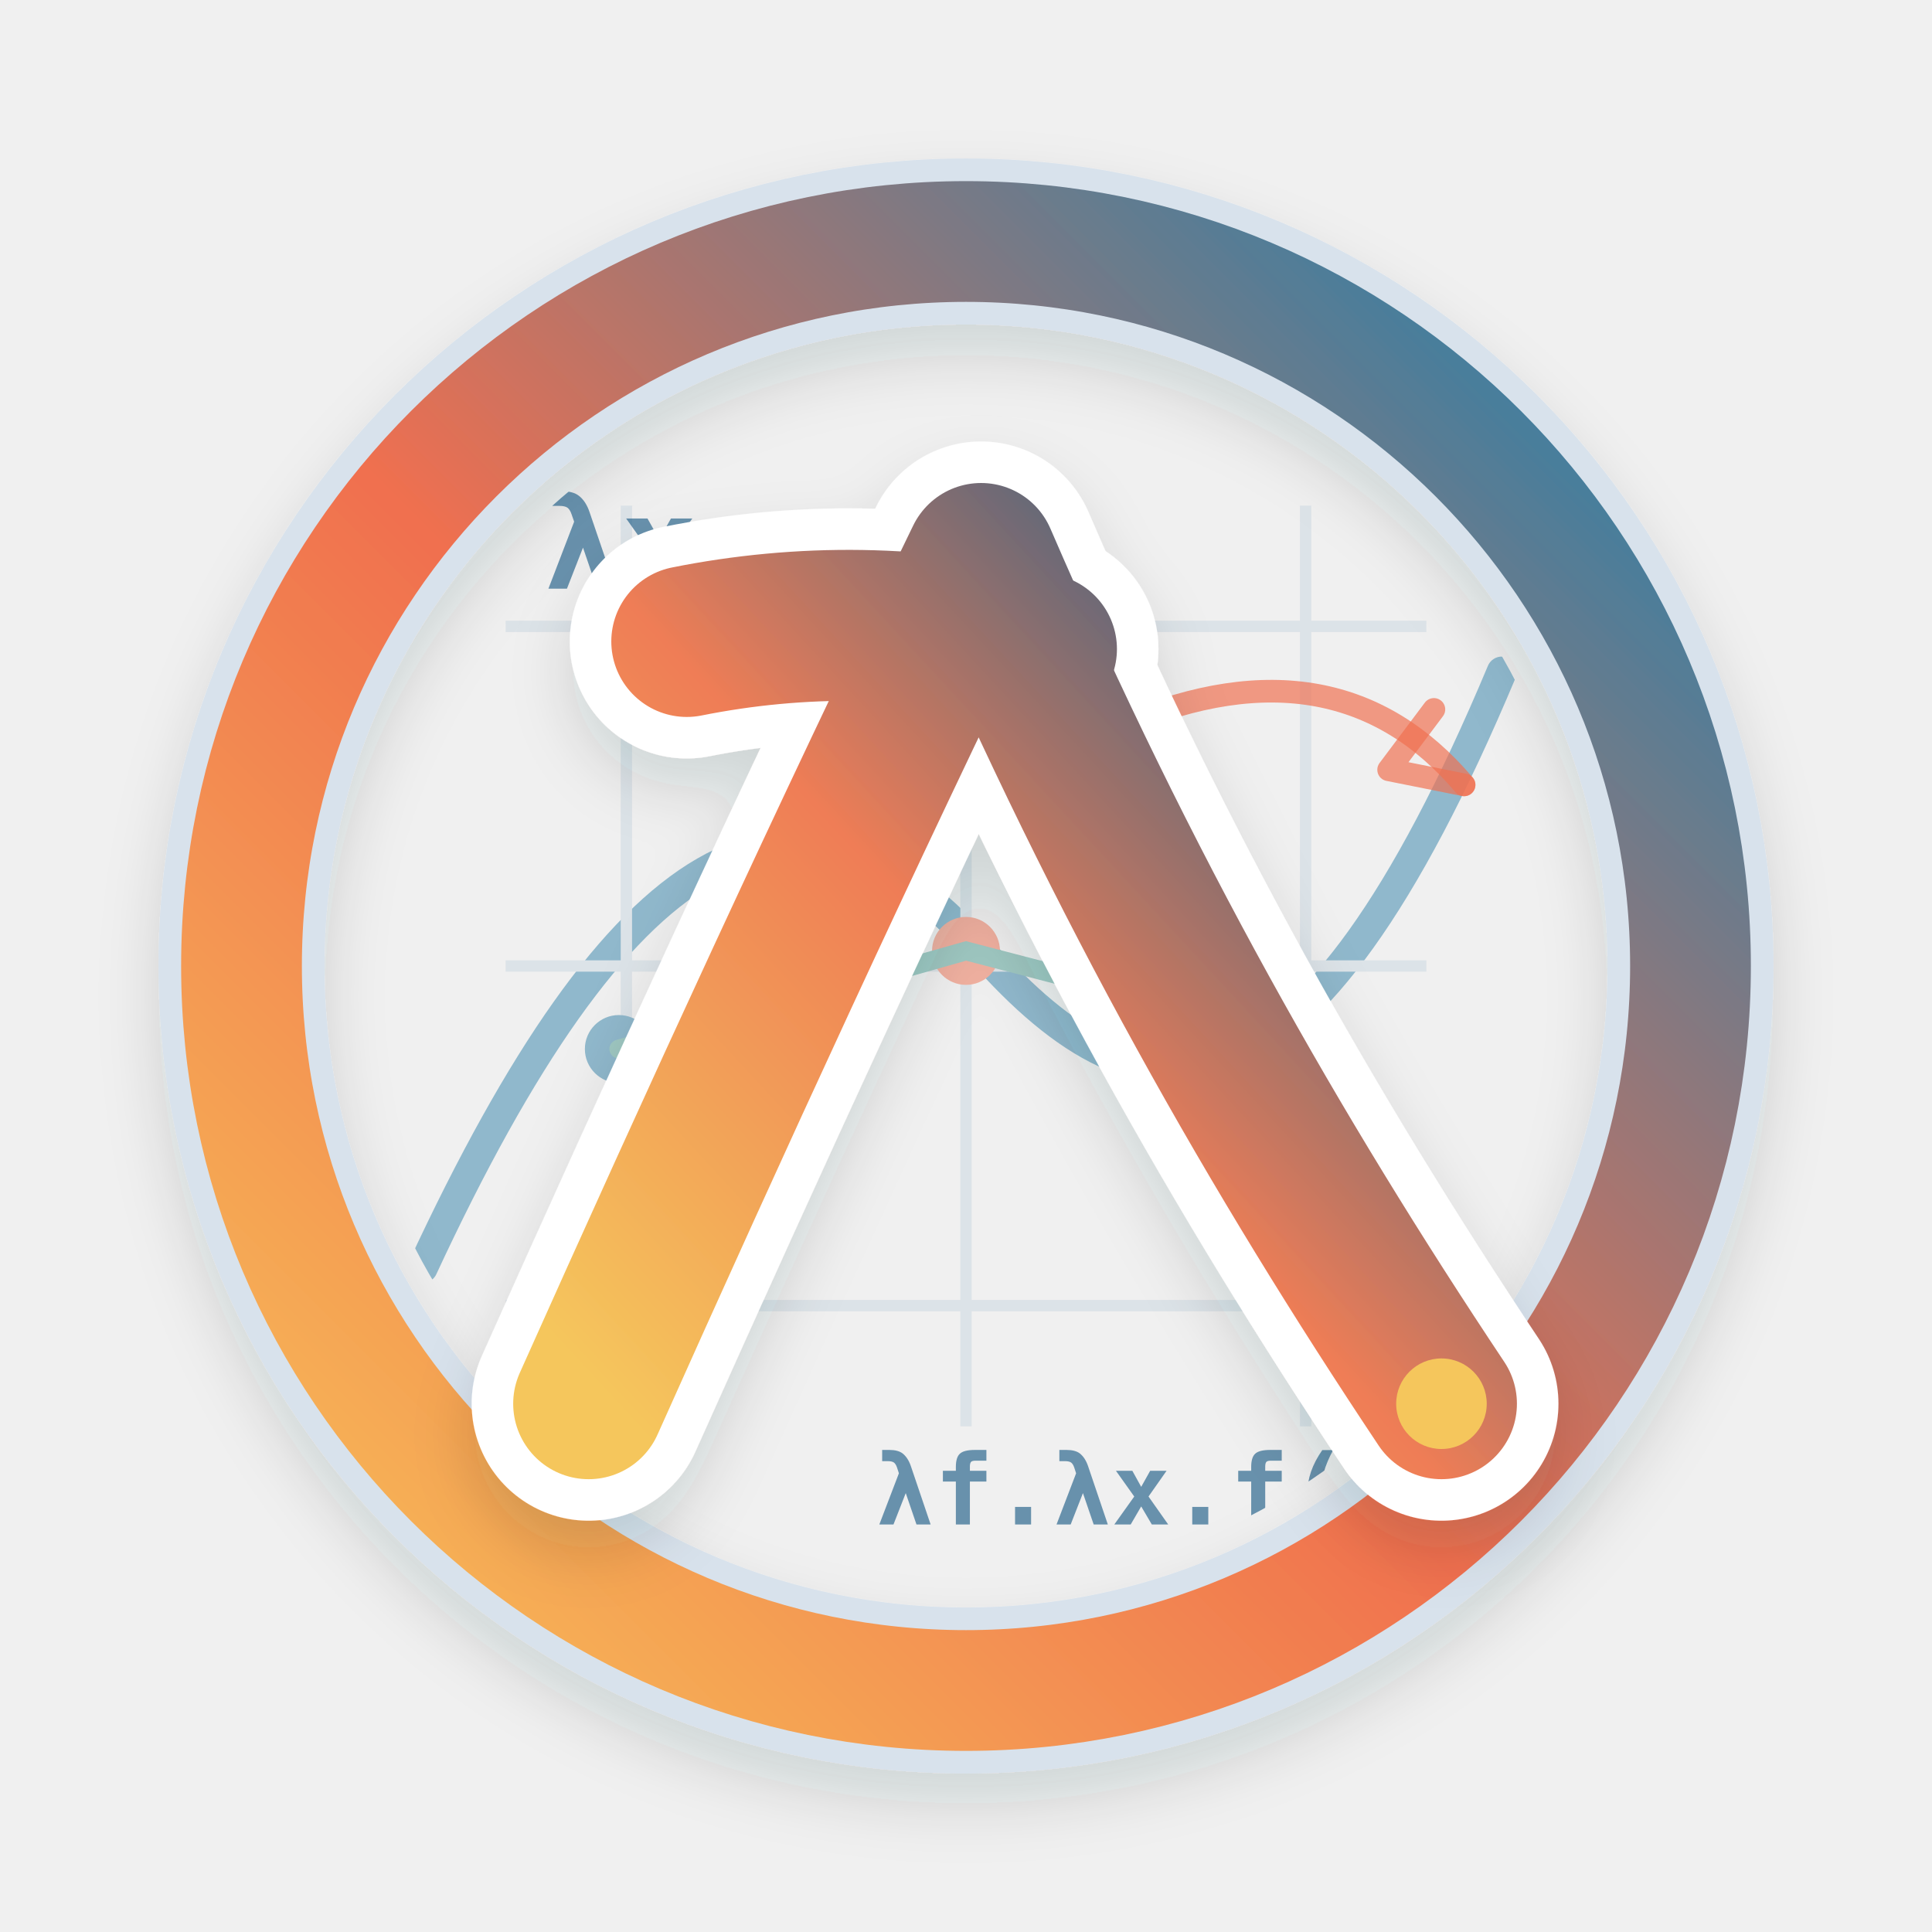
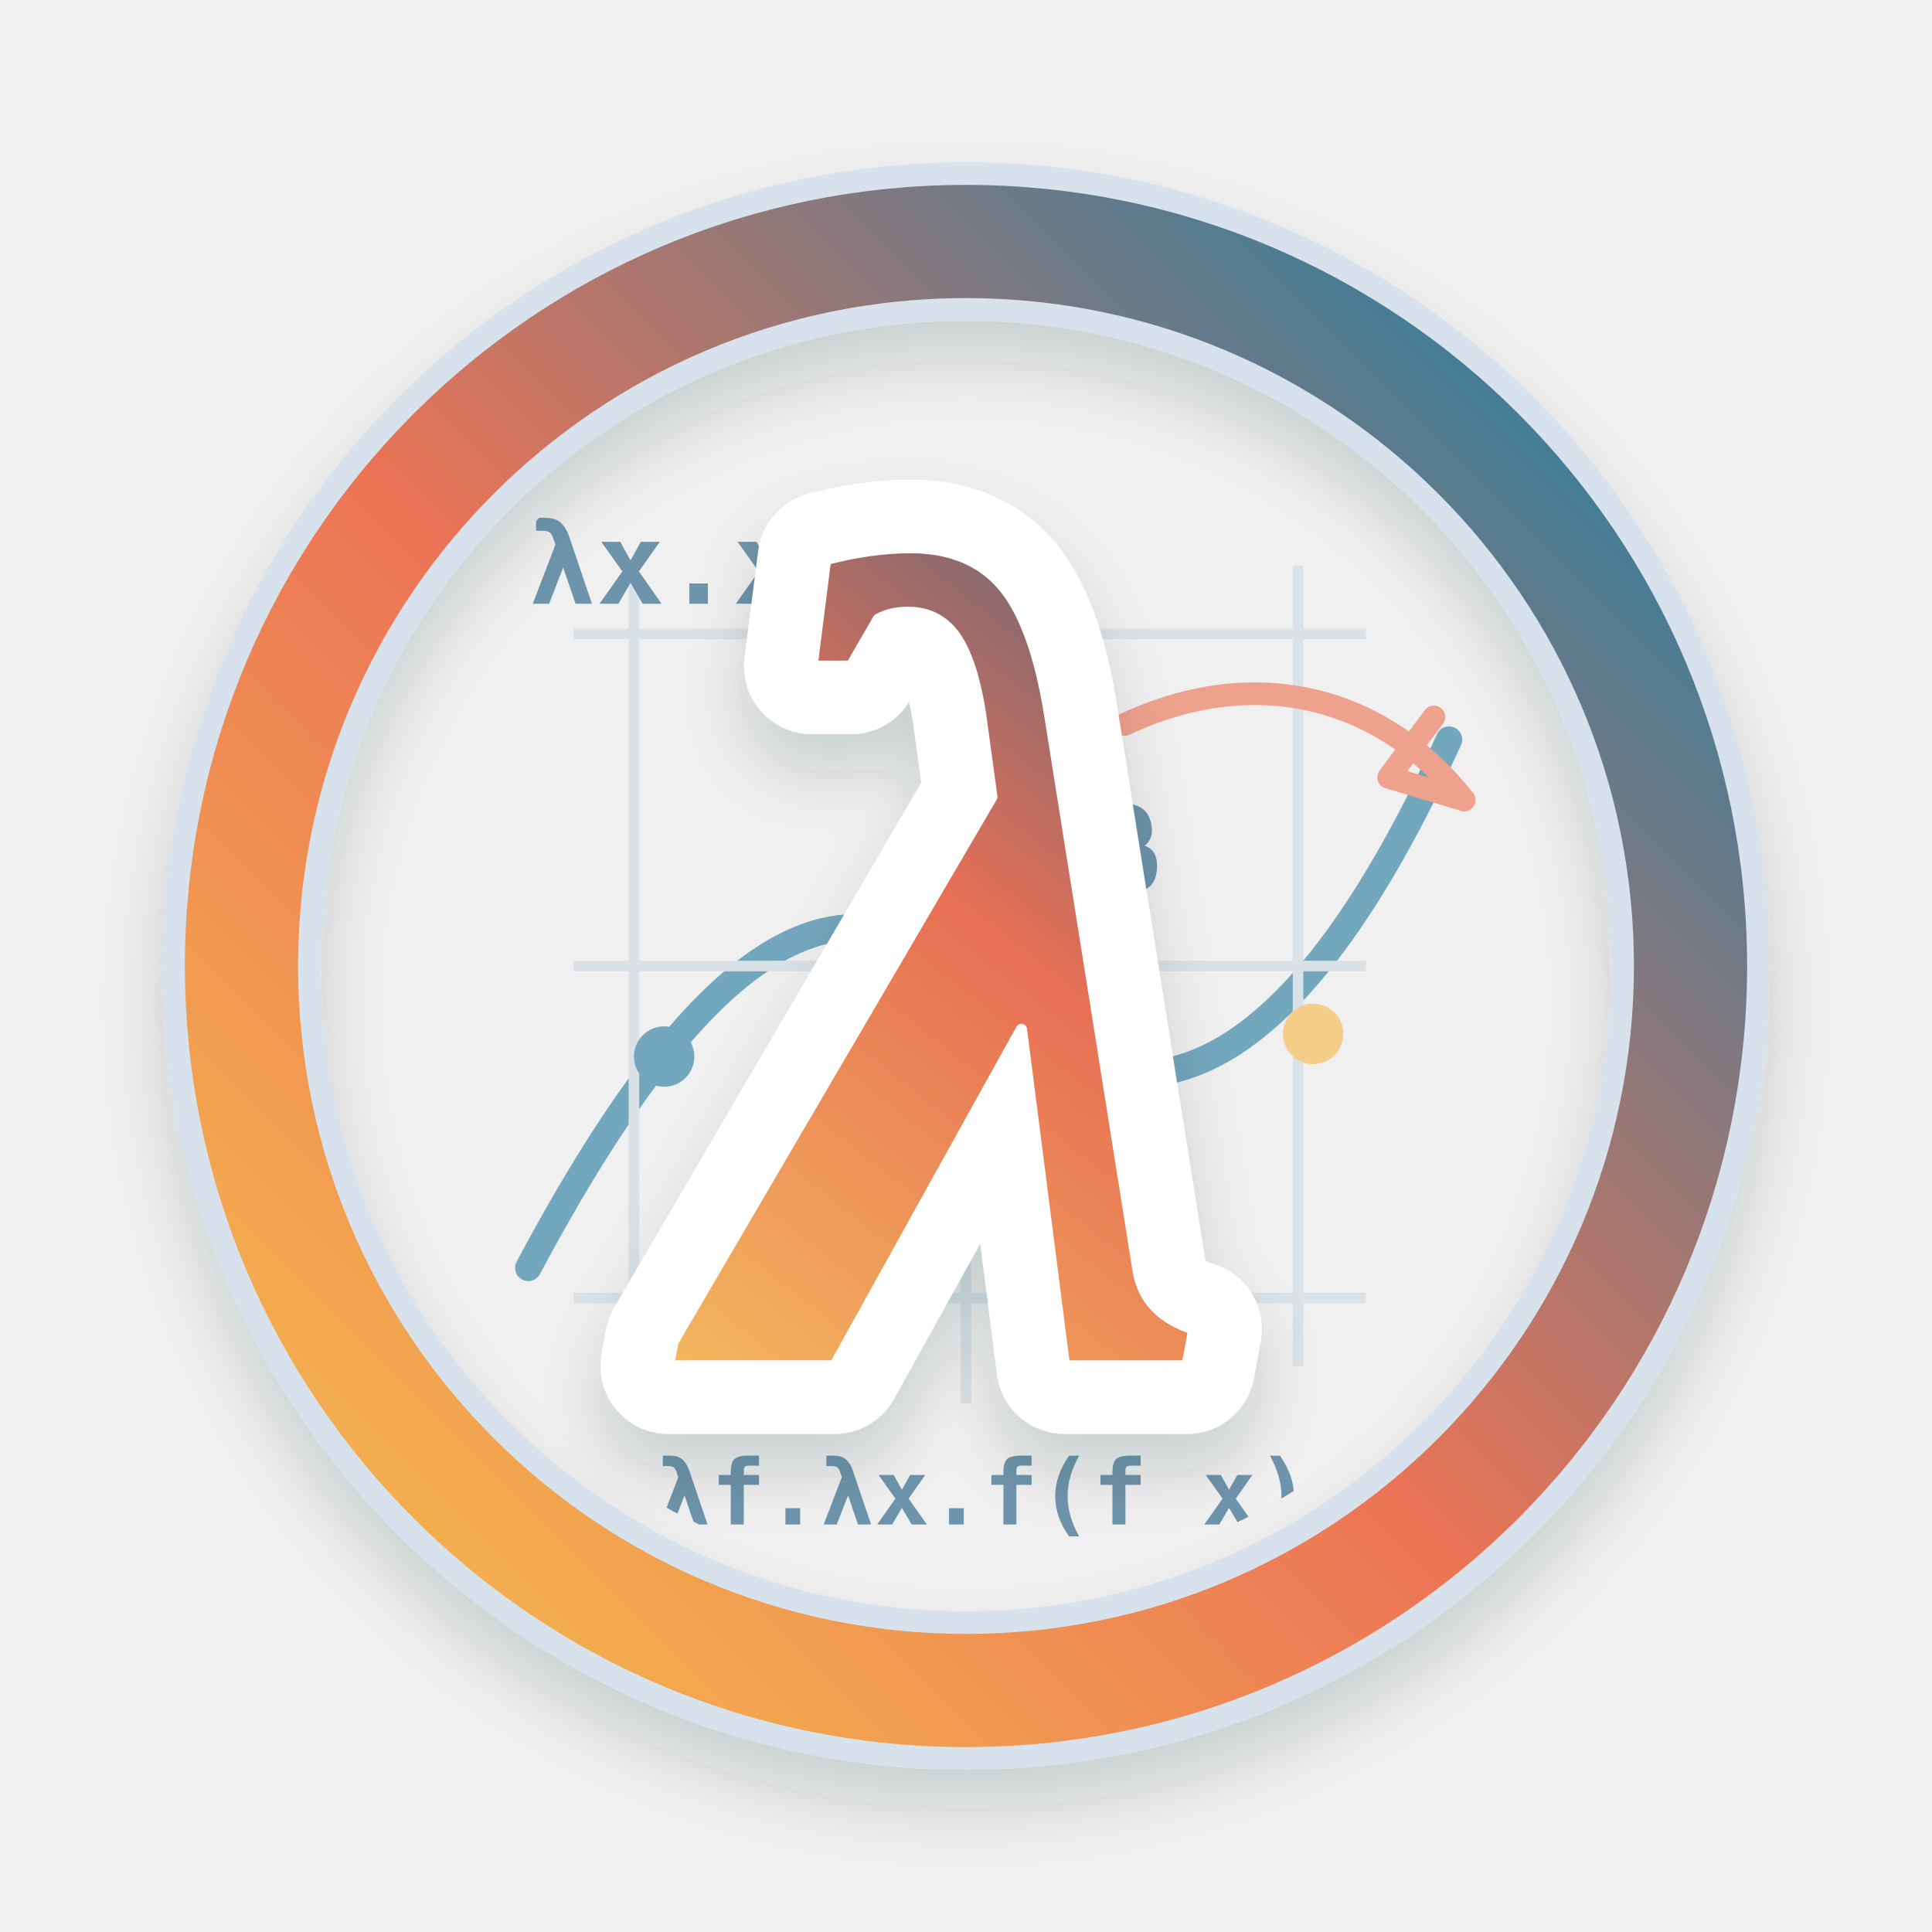
<svg xmlns="http://www.w3.org/2000/svg" viewBox="0 0 256 256" role="img" aria-labelledby="title desc">
  <defs>
    <linearGradient id="ring" x1="43" y1="213" x2="213" y2="43" gradientUnits="userSpaceOnUse">
-       <stop offset="0" stop-color="#f7b955" />
-       <stop offset="0.46" stop-color="#f06f4f" />
-       <stop offset="1" stop-color="#2f80a7" />
+       <stop offset="0" stop-color="#f5b84e" />
+       <stop offset="0.46" stop-color="#ec7355" />
+       <stop offset="1" stop-color="#2c7da0" />
    </linearGradient>
-     <linearGradient id="lambda" x1="74" y1="178" x2="182" y2="78" gradientUnits="userSpaceOnUse">
-       <stop offset="0" stop-color="#f5c65b" />
-       <stop offset="0.5" stop-color="#ef7d56" />
-       <stop offset="1" stop-color="#225f88" />
+     <linearGradient id="lambda" x1="76" y1="192" x2="181" y2="59" gradientUnits="userSpaceOnUse">
+       <stop offset="0" stop-color="#f6c85f" />
+       <stop offset="0.52" stop-color="#e86f55" />
+       <stop offset="1" stop-color="#1f658d" />
    </linearGradient>
-     <clipPath id="inner-disc">
+     <filter id="shadow" x="-25%" y="-25%" width="150%" height="150%">
+       <feDropShadow dx="0" dy="5" stdDeviation="4" flood-color="#1f2933" flood-opacity="0.16" />
+     </filter>
+     <clipPath id="inner">
      <circle cx="128" cy="128" r="82" />
    </clipPath>
-     <filter id="soft-shadow" x="-20%" y="-20%" width="140%" height="140%">
-       <feDropShadow dx="0" dy="4" stdDeviation="4" flood-color="#1f2933" flood-opacity="0.14" />
-     </filter>
  </defs>
-   <g filter="url(#soft-shadow)">
-     <circle cx="128" cy="128" r="96" fill="none" stroke="#d8e2ec" stroke-width="22" />
-     <circle cx="128" cy="128" r="96" fill="none" stroke="url(#ring)" stroke-width="16" stroke-linecap="round" />
+   <g filter="url(#shadow)">
+     <circle cx="128" cy="128" r="96" fill="none" stroke="#d8e2ec" stroke-width="21" />
+     <circle cx="128" cy="128" r="96" fill="none" stroke="url(#ring)" stroke-width="15" stroke-linecap="round" />
  </g>
-   <g clip-path="url(#inner-disc)">
-     <g opacity="0.5">
-       <path d="M56 168 C82 112 105 98 130 126 C152 151 173 151 199 89" fill="none" stroke="#2f80a7" stroke-width="4" stroke-linecap="round" />
-       <path d="M67 83 H189 M67 128 H189 M67 173 H189 M83 67 V189 M128 67 V189 M173 67 V189" fill="none" stroke="#c8d5df" stroke-width="1.5" />
-       <circle cx="82" cy="139" r="4.5" fill="#2f80a7" />
-       <circle cx="128" cy="126" r="4.5" fill="#f06f4f" />
-       <circle cx="174" cy="138" r="4.5" fill="#f7b955" />
-       <path d="M82 139 L128 126 L174 138" fill="none" stroke="#4d9f94" stroke-width="2.5" stroke-linecap="round" />
-     </g>
-     <g fill="#225f88" font-family="ui-monospace, SFMono-Regular, Menlo, Consolas, monospace" font-weight="650" opacity="0.66">
-       <text x="72" y="78" font-size="17">λx.x</text>
-       <text x="147" y="109" font-size="15">β</text>
-       <text x="116" y="202" font-size="13">λf.λx.f(f x)</text>
-     </g>
-     <path d="M149 96 C168 88 183 91 194 104" fill="none" stroke="#f06f4f" stroke-width="3" stroke-linecap="round" opacity="0.68" />
-     <path d="M194 104 L184 102 L190 94" fill="none" stroke="#f06f4f" stroke-width="3" stroke-linecap="round" stroke-linejoin="round" opacity="0.68" />
+   <g clip-path="url(#inner)" opacity="0.64">
+     <path d="M70 168 C94 123 113 113 131 132 C151 153 172 142 192 98" fill="none" stroke="#2c7da0" stroke-width="3.5" stroke-linecap="round" />
+     <path d="M76 84 H181 M76 128 H181 M76 172 H181 M84 75 V181 M128 70 V186 M172 75 V181" fill="none" stroke="#cdd9e3" stroke-width="1.4" />
+     <path d="M149 96 C166 88 183 92 194 106" fill="none" stroke="#ec7355" stroke-width="3" stroke-linecap="round" />
+     <path d="M194 106 L184 103 L190 95" fill="none" stroke="#ec7355" stroke-width="3" stroke-linecap="round" stroke-linejoin="round" />
+     <circle cx="88" cy="140" r="4" fill="#2c7da0" />
+     <circle cx="130" cy="132" r="4" fill="#ec7355" />
+     <circle cx="174" cy="137" r="4" fill="#f5b84e" />
+     <text x="70" y="80" fill="#245f84" font-family="ui-monospace, SFMono-Regular, Menlo, Consolas, monospace" font-size="15" font-weight="650">λx.x</text>
+     <text x="145" y="118" fill="#245f84" font-family="ui-monospace, SFMono-Regular, Menlo, Consolas, monospace" font-size="15" font-weight="650">β</text>
+     <text x="87" y="202" fill="#245f84" font-family="ui-monospace, SFMono-Regular, Menlo, Consolas, monospace" font-size="12" font-weight="650">λf.λx.f(f x)</text>
  </g>
-   <g filter="url(#soft-shadow)" stroke-linecap="round" stroke-linejoin="round">
-     <path d="M91 85 C106 82 122 82 138 86" fill="none" stroke="#ffffff" stroke-width="31" />
-     <path d="M78 186 C95 148 112 111 130 74 C149 118 169 153 191 186" fill="none" stroke="#ffffff" stroke-width="31" />
-     <path d="M91 85 C106 82 122 82 138 86" fill="none" stroke="url(#lambda)" stroke-width="20" />
-     <path d="M78 186 C95 148 112 111 130 74 C149 118 169 153 191 186" fill="none" stroke="url(#lambda)" stroke-width="20" />
-     <circle cx="191" cy="186" r="6" fill="#f5c65b" />
+   <g filter="url(#shadow)">
+     <text x="128" y="181" text-anchor="middle" fill="none" stroke="#ffffff" stroke-width="18" stroke-linejoin="round" font-family="Georgia, Times New Roman, serif" font-size="154" font-style="italic" font-weight="700">λ</text>
+     <text x="128" y="181" text-anchor="middle" fill="url(#lambda)" stroke="#ffffff" stroke-width="1.5" stroke-linejoin="round" font-family="Georgia, Times New Roman, serif" font-size="154" font-style="italic" font-weight="700">λ</text>
  </g>
</svg>
